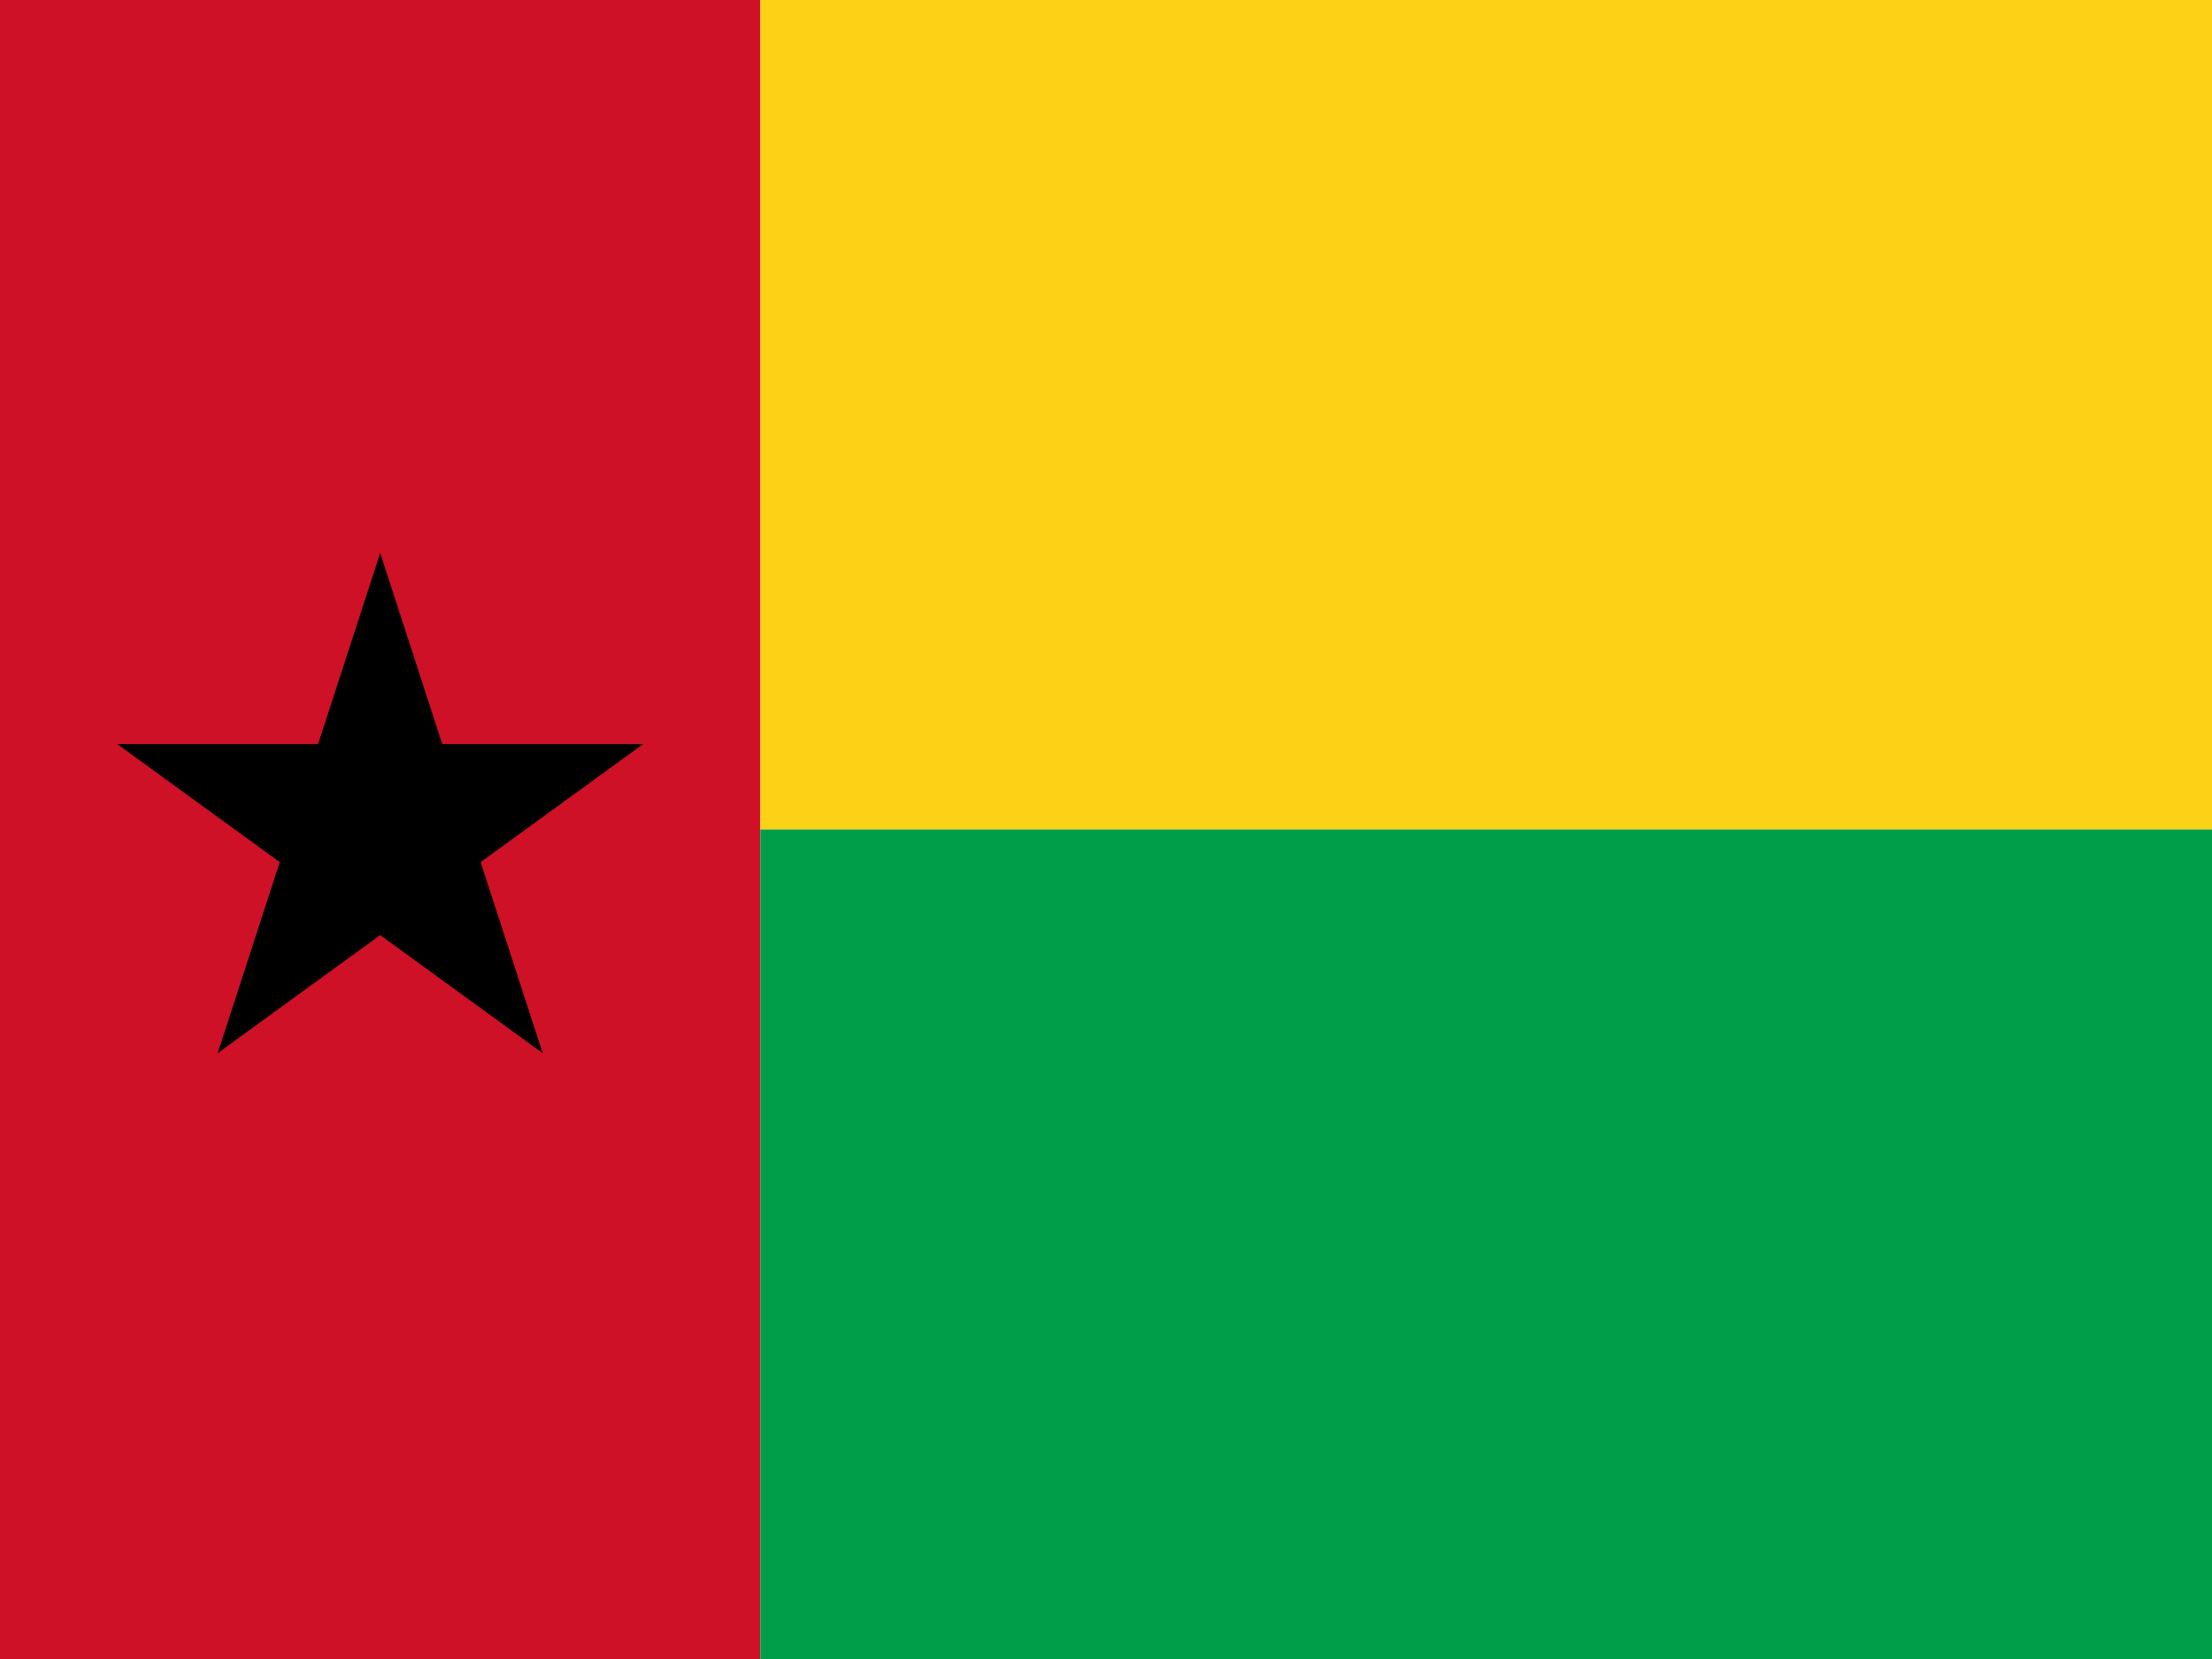
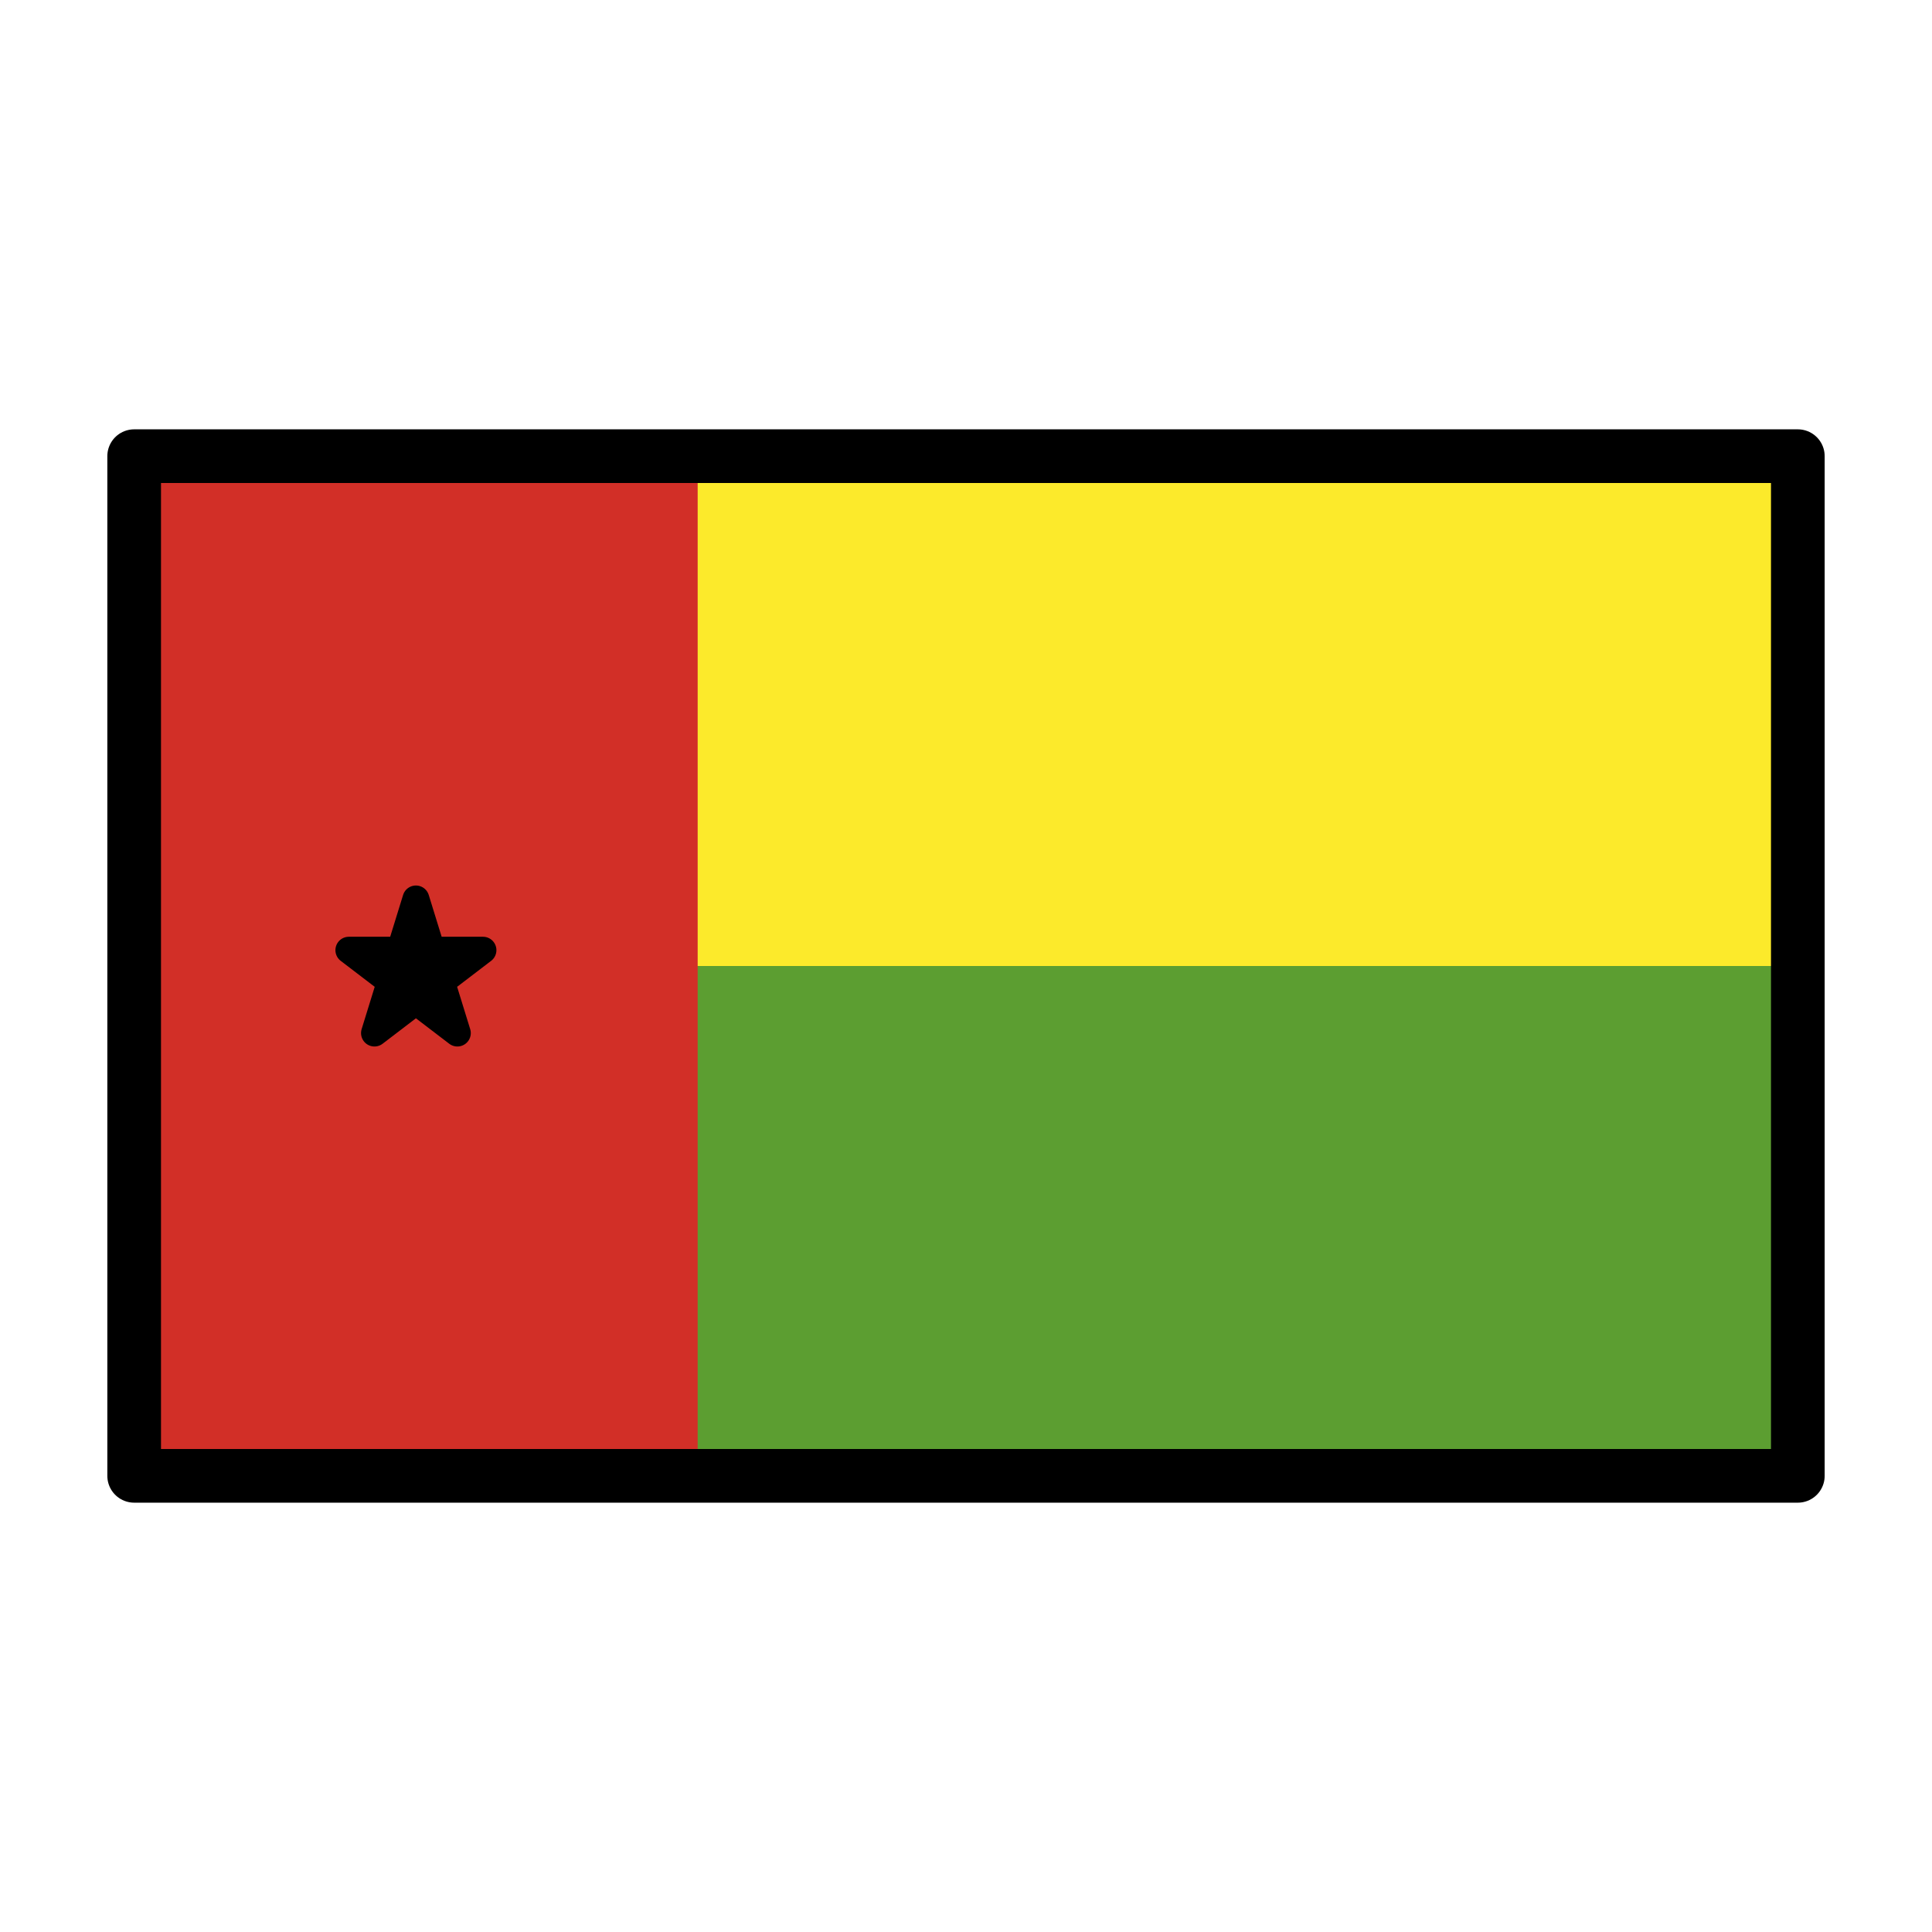
- <svg xmlns="http://www.w3.org/2000/svg" xmlns:xlink="http://www.w3.org/1999/xlink" id="flag-icons-gw" viewBox="0 0 640 480">
-   <path fill="#ce1126" d="M0 0h220v480H0z" />
-   <path fill="#fcd116" d="M220 0h420v240H220z" />
-   <path fill="#009e49" d="M220 240h420v240H220z" />
-   <g id="gw-b" transform="matrix(80 0 0 80 110 240)">
-     <path id="gw-a" fill="#000001" d="M0-1v1h.5" transform="rotate(18 0 -1)" />
-     <use xlink:href="#gw-a" width="100%" height="100%" transform="scale(-1 1)" />
+ <svg xmlns="http://www.w3.org/2000/svg" id="emoji" viewBox="0 0 72 72">
+   <g id="color">
+     <rect x="5" y="17" width="62" height="38" fill="#fcea2b" />
+     <rect x="5" y="36" width="62" height="19" fill="#5c9e31" />
+     <rect x="5" y="17" width="21" height="38" fill="#d22f27" />
+     <polygon stroke="#000" stroke-linecap="round" stroke-linejoin="round" points="15.5 33.5 17.045 38.5 13 35.41 18 35.41 13.955 38.5 15.5 33.5" />
  </g>
-   <use xlink:href="#gw-b" width="100%" height="100%" transform="rotate(72 110 240)" />
-   <use xlink:href="#gw-b" width="100%" height="100%" transform="rotate(144 110 240)" />
-   <use xlink:href="#gw-b" width="100%" height="100%" transform="rotate(-144 110 240)" />
-   <use xlink:href="#gw-b" width="100%" height="100%" transform="rotate(-72 110 240)" />
+   <g id="line">
+     <rect x="5" y="17" width="62" height="38" fill="none" stroke="#000" stroke-linecap="round" stroke-linejoin="round" stroke-width="2" />
+   </g>
</svg>
